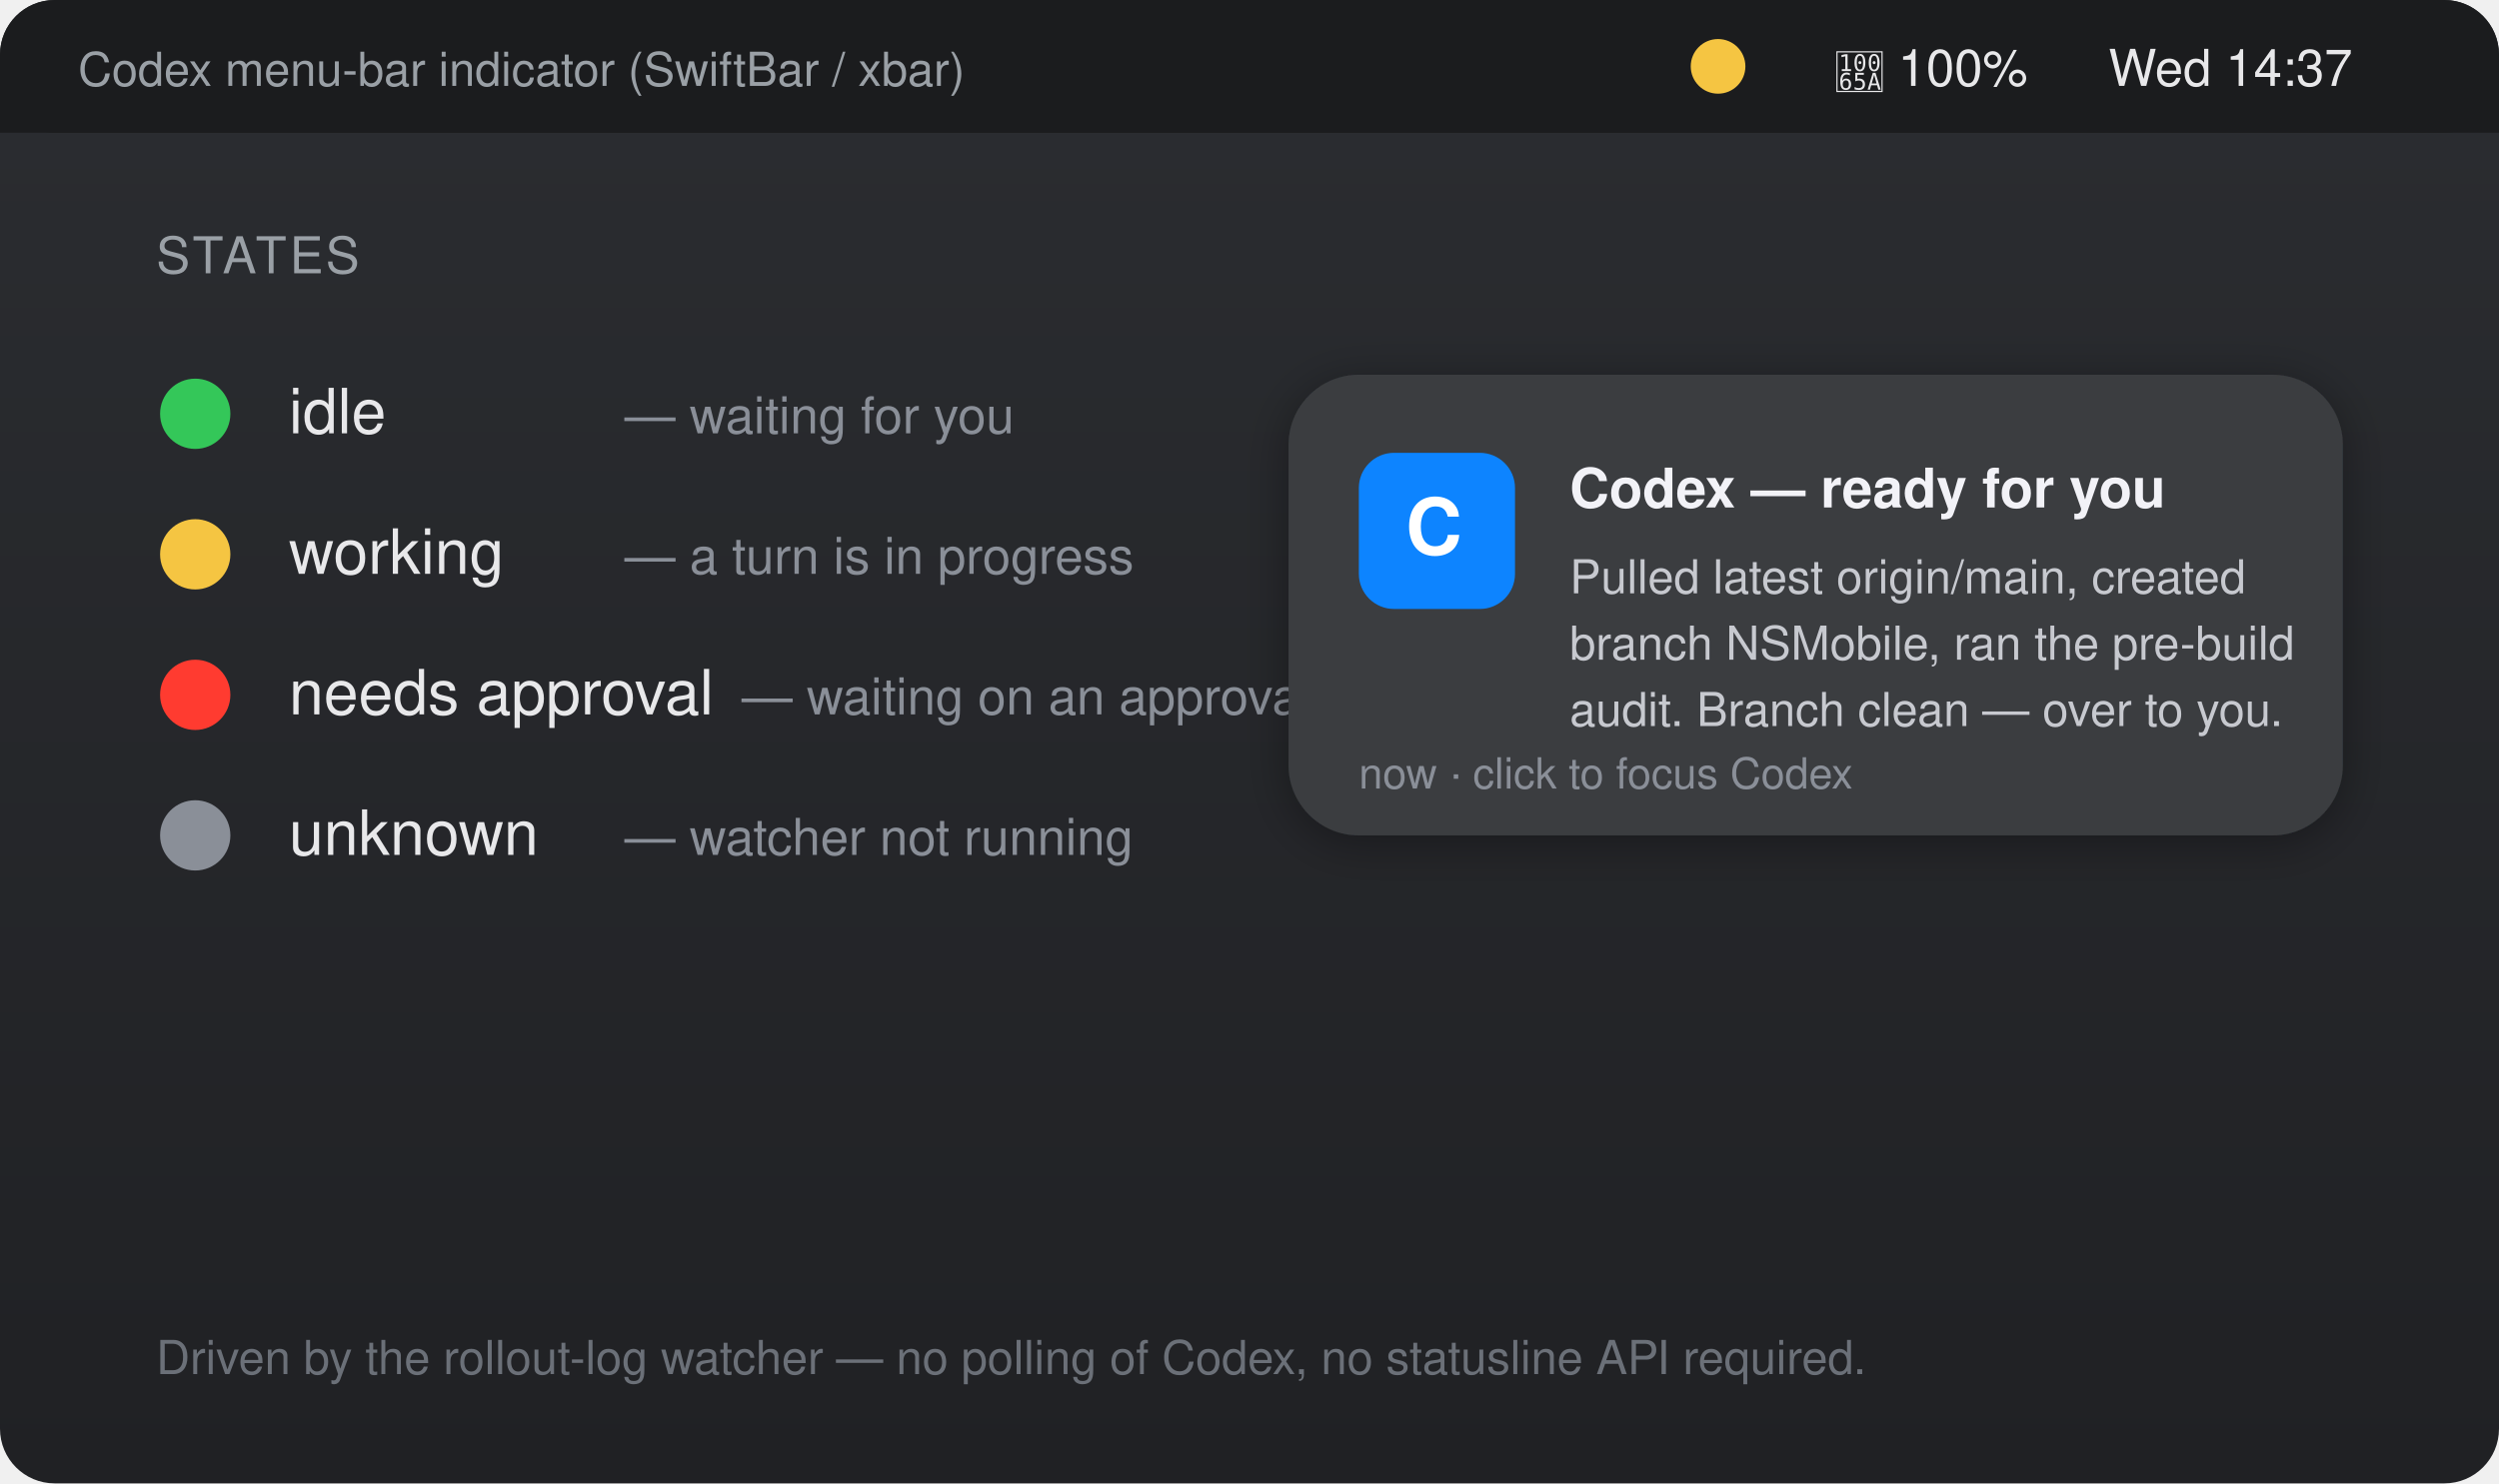
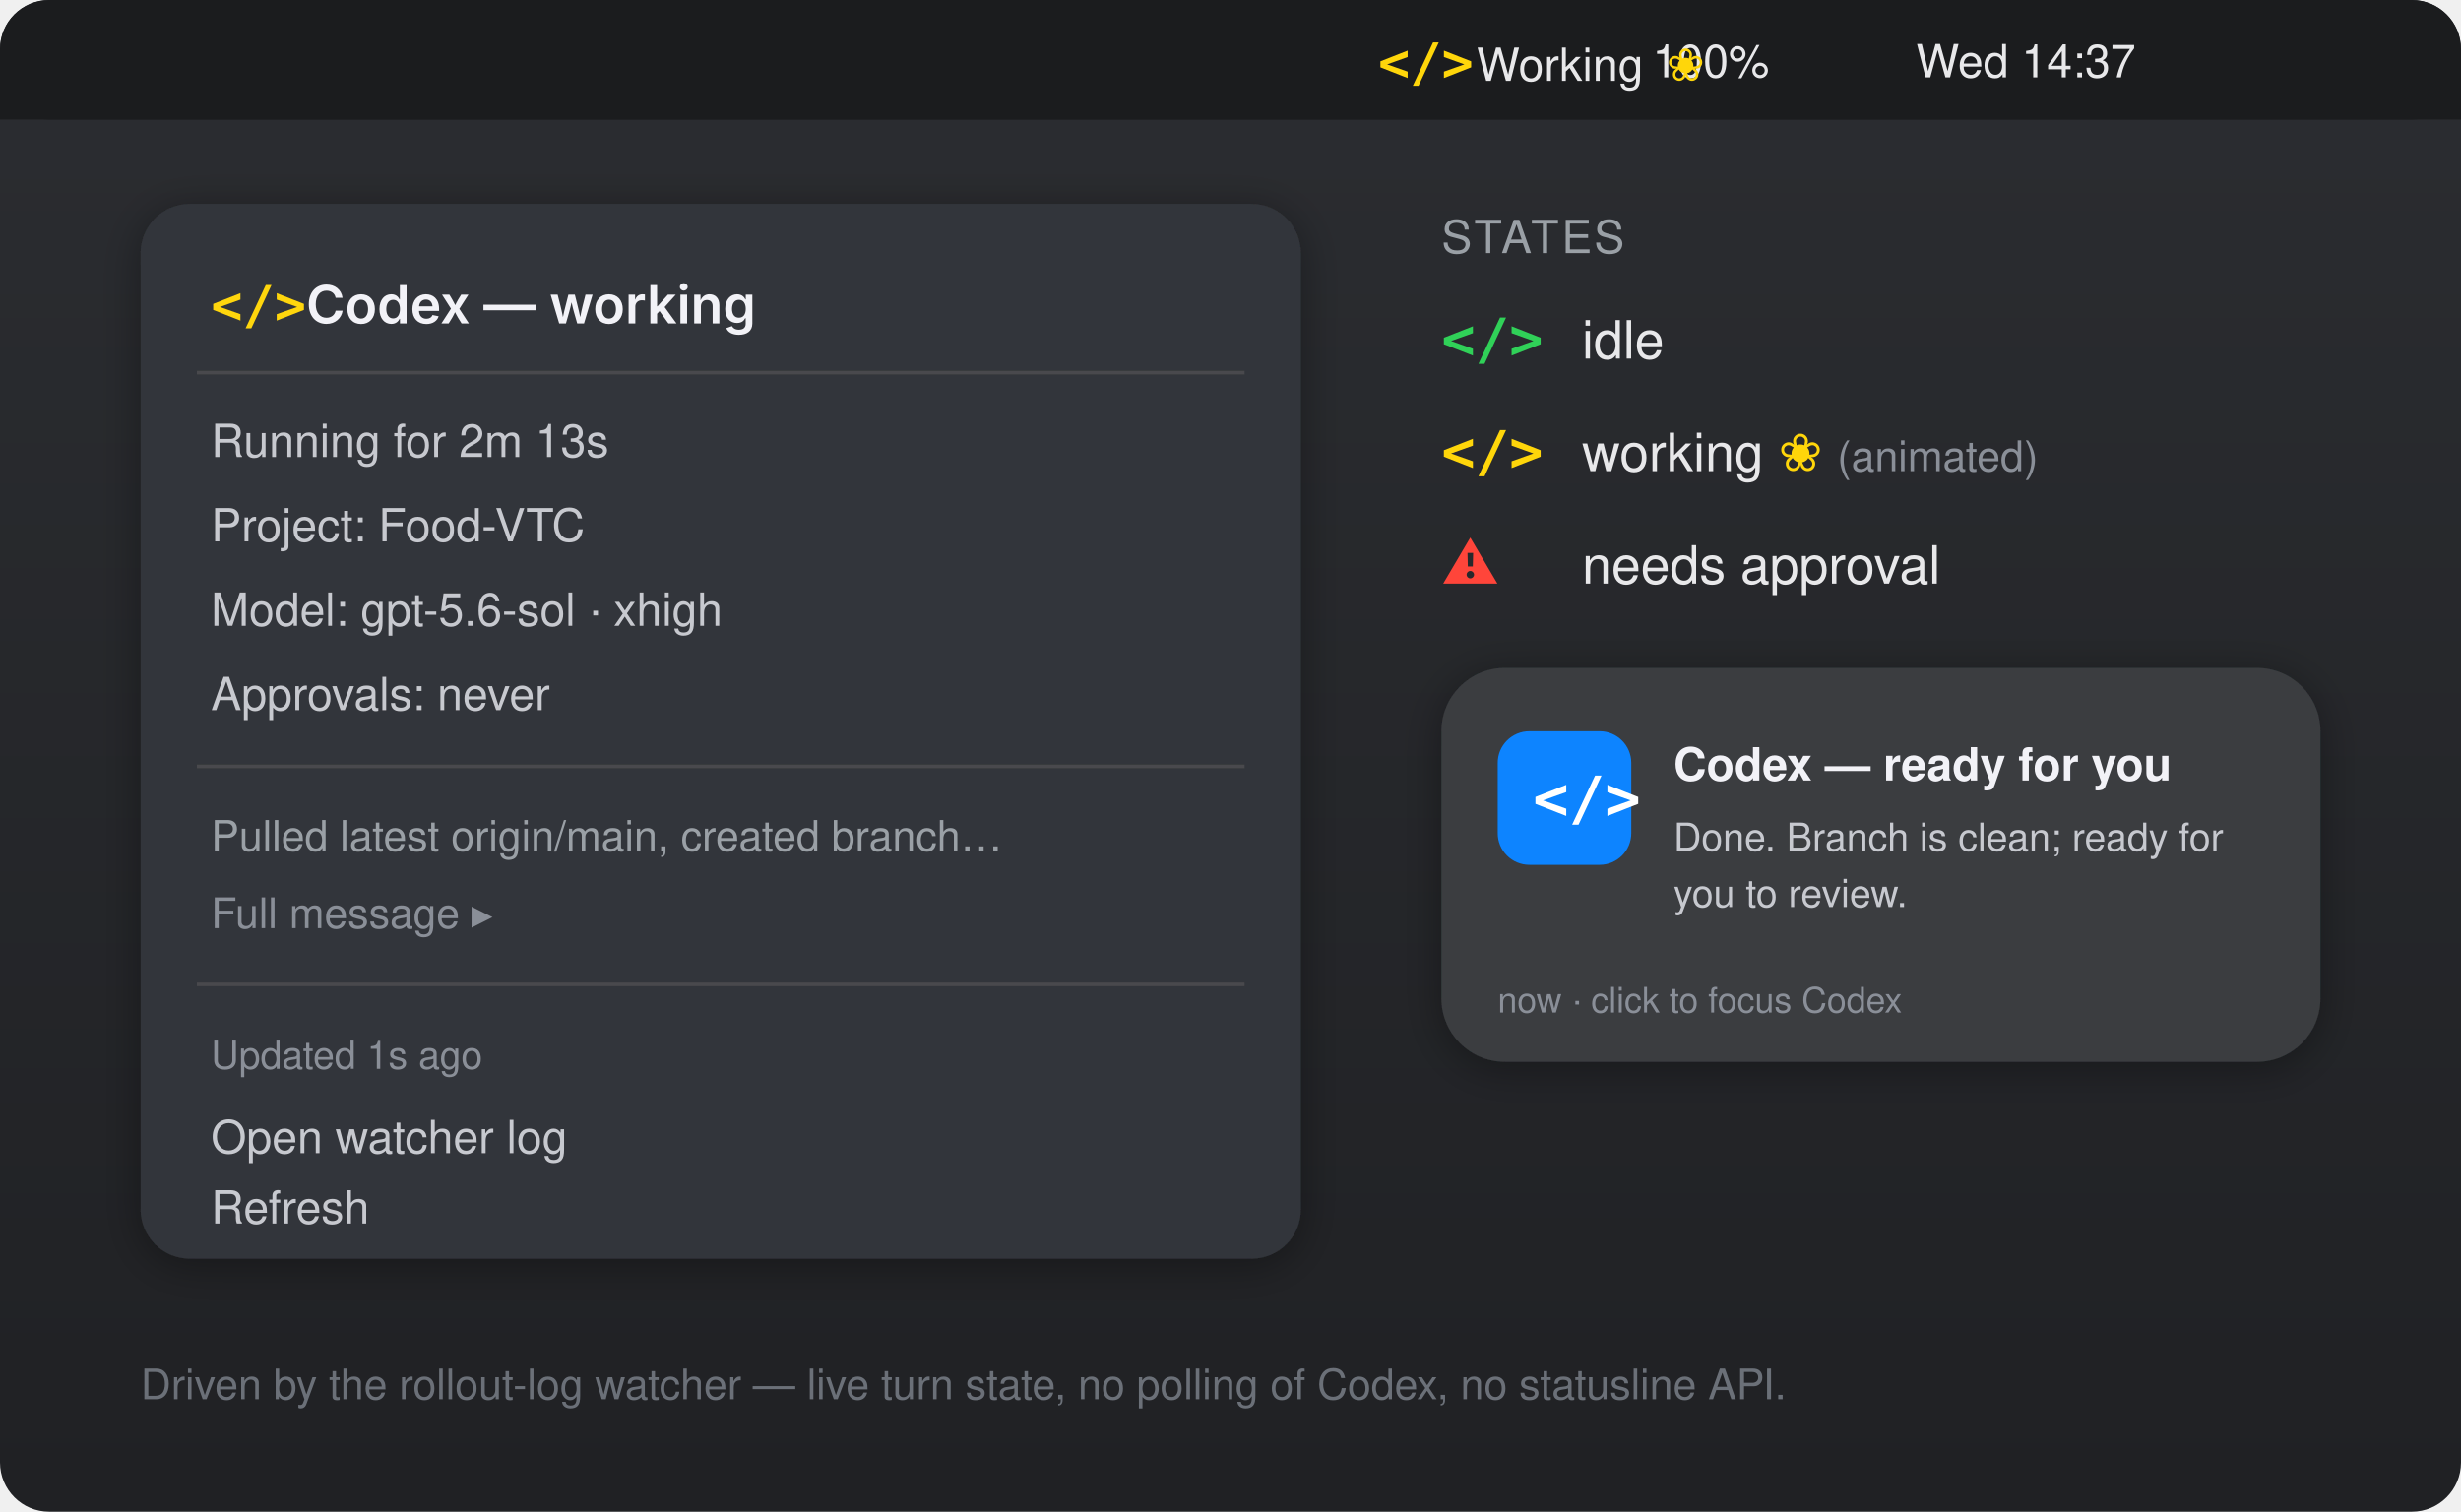
- <svg xmlns="http://www.w3.org/2000/svg" viewBox="0 0 640 380" font-family="-apple-system, Helvetica, Arial, sans-serif">
+ <svg xmlns="http://www.w3.org/2000/svg" viewBox="0 0 700 430" font-family="-apple-system, Helvetica, Arial, sans-serif">
  <defs>
    <linearGradient id="bg" x1="0" y1="0" x2="0" y2="1">
      <stop offset="0" stop-color="#2b2d31" />
      <stop offset="1" stop-color="#202124" />
    </linearGradient>
-     <filter id="shadow" x="-20%" y="-20%" width="140%" height="140%">
+     <filter id="sh" x="-20%" y="-20%" width="140%" height="140%">
      <feDropShadow dx="0" dy="2" stdDeviation="6" flood-color="#000" flood-opacity="0.35" />
    </filter>
  </defs>
-   <rect width="640" height="380" rx="14" fill="url(#bg)" />
-   <rect x="0" y="0" width="640" height="34" rx="14" fill="#1b1c1e" />
-   <rect x="0" y="14" width="640" height="20" fill="#1b1c1e" />
-   <text x="470" y="22" fill="#e8e8ea" font-size="13">􀙚  100%</text>
-   <text x="540" y="22" fill="#e8e8ea" font-size="13">Wed 14:37</text>
-   <circle cx="440" cy="17" r="7" fill="#f5c542" />
-   <text x="20" y="22" fill="#9aa0a6" font-size="12">Codex menu-bar indicator (SwiftBar / xbar)</text>
-   <g transform="translate(40,70)">
+   <rect width="700" height="430" rx="14" fill="url(#bg)" />
+   <rect x="0" y="0" width="700" height="34" rx="14" fill="#1b1c1e" />
+   <rect x="0" y="14" width="700" height="20" fill="#1b1c1e" />
+   <text x="470" y="22" fill="#e8e8ea" font-size="13">100%</text>
+   <text x="545" y="22" fill="#e8e8ea" font-size="13">Wed 14:37</text>
+   <text x="392" y="23" font-size="15" font-weight="700" fill="#ffd60a" font-family="Menlo, monospace">&lt;/&gt;</text>
+   <text x="420" y="23" font-size="13" fill="#e8e8ea">Working</text>
+   <text x="474" y="23" font-size="13" fill="#ffd60a">❀</text>
+   <g transform="translate(40,58)" filter="url(#sh)">
+     <rect width="330" height="300" rx="14" fill="#33353a" />
+     <text x="20" y="34" font-size="15" font-weight="600" fill="#ffd60a" font-family="Menlo, monospace">&lt;/&gt;<tspan font-family="-apple-system" font-weight="600" fill="#f2f2f7">  Codex — working</tspan>
+     </text>
+     <line x1="16" y1="48" x2="314" y2="48" stroke="#48494e" />
+     <text x="20" y="72" font-size="13" fill="#c7c9cf">Running for 2m 13s</text>
+     <text x="20" y="96" font-size="13" fill="#c7c9cf">Project: Food-VTC</text>
+     <text x="20" y="120" font-size="13" fill="#c7c9cf">Model: gpt-5.6-sol  ·  xhigh</text>
+     <text x="20" y="144" font-size="13" fill="#c7c9cf">Approvals: never</text>
+     <line x1="16" y1="160" x2="314" y2="160" stroke="#48494e" />
+     <text x="20" y="184" font-size="12" fill="#9aa0a6">Pulled latest origin/main, created branch…</text>
+     <text x="20" y="206" font-size="12" fill="#8a8f98">Full message ▸</text>
+     <line x1="16" y1="222" x2="314" y2="222" stroke="#48494e" />
+     <text x="20" y="246" font-size="11" fill="#8a8f98">Updated 1s ago</text>
+     <text x="20" y="270" font-size="13" fill="#c7c9cf">Open watcher log</text>
+     <text x="20" y="290" font-size="13" fill="#c7c9cf">Refresh</text>
+   </g>
+   <g transform="translate(410,72)">
    <text x="0" y="0" fill="#9aa0a6" font-size="13" letter-spacing="1">STATES</text>
-     <g transform="translate(0,26)">
-       <circle cx="10" cy="10" r="9" fill="#34c759" />
-       <text x="34" y="15" fill="#e8e8ea" font-size="16">idle</text>
-       <text x="120" y="15" fill="#8a8f98" font-size="13">— waiting for you</text>
-     </g>
-     <g transform="translate(0,62)">
-       <circle cx="10" cy="10" r="9" fill="#f5c542" />
-       <text x="34" y="15" fill="#e8e8ea" font-size="16">working</text>
-       <text x="120" y="15" fill="#8a8f98" font-size="13">— a turn is in progress</text>
-     </g>
-     <g transform="translate(0,98)">
-       <circle cx="10" cy="10" r="9" fill="#ff3b30" />
-       <text x="34" y="15" fill="#e8e8ea" font-size="16">needs approval</text>
-       <text x="150" y="15" fill="#8a8f98" font-size="13">— waiting on an approval</text>
-     </g>
-     <g transform="translate(0,134)">
-       <circle cx="10" cy="10" r="9" fill="#8a8f98" />
-       <text x="34" y="15" fill="#e8e8ea" font-size="16">unknown</text>
-       <text x="120" y="15" fill="#8a8f98" font-size="13">— watcher not running</text>
-     </g>
+     <text x="0" y="30" font-size="16" font-weight="700" fill="#30d158" font-family="Menlo, monospace">&lt;/&gt;</text>
+     <text x="40" y="30" fill="#e8e8ea" font-size="15">idle</text>
+     <text x="0" y="62" font-size="16" font-weight="700" fill="#ffd60a" font-family="Menlo, monospace">&lt;/&gt;</text>
+     <text x="40" y="62" fill="#e8e8ea" font-size="15">working <tspan fill="#ffd60a">❀</tspan>
+       <tspan fill="#8a8f98" font-size="12">(animated)</tspan>
+     </text>
+     <text x="0" y="94" font-size="16" fill="#ff453a">⚠</text>
+     <text x="40" y="94" fill="#e8e8ea" font-size="15">needs approval</text>
  </g>
-   <g transform="translate(330,96)" filter="url(#shadow)">
-     <rect width="270" height="118" rx="18" fill="#3a3c40" />
-     <rect x="18" y="20" width="40" height="40" rx="9" fill="#0a84ff" />
-     <text x="30" y="46" fill="#fff" font-size="20" font-weight="700">C</text>
-     <text x="72" y="34" fill="#f2f2f7" font-size="14" font-weight="600">Codex — ready for you</text>
-     <text x="72" y="56" fill="#c7c9cf" font-size="12">Pulled latest origin/main, created</text>
-     <text x="72" y="73" fill="#c7c9cf" font-size="12">branch NSMobile, ran the pre-build</text>
-     <text x="72" y="90" fill="#c7c9cf" font-size="12">audit. Branch clean — over to you.</text>
-     <text x="18" y="106" fill="#8a8f98" font-size="11">now · click to focus Codex</text>
+   <g transform="translate(410,190)" filter="url(#sh)">
+     <rect width="250" height="112" rx="18" fill="#3a3c40" />
+     <rect x="16" y="18" width="38" height="38" rx="9" fill="#0a84ff" />
+     <text x="26" y="43" fill="#fff" font-size="17" font-weight="700" font-family="Menlo, monospace">&lt;/&gt;</text>
+     <text x="66" y="32" fill="#f2f2f7" font-size="13" font-weight="600">Codex — ready for you</text>
+     <text x="66" y="52" fill="#c7c9cf" font-size="11">Done. Branch is clean; ready for</text>
+     <text x="66" y="68" fill="#c7c9cf" font-size="11">you to review.</text>
+     <text x="16" y="98" fill="#8a8f98" font-size="10">now · click to focus Codex</text>
  </g>
-   <text x="40" y="352" fill="#6b7078" font-size="12">Driven by the rollout-log watcher — no polling of Codex, no statusline API required.</text>
+   <text x="40" y="398" fill="#6b7078" font-size="12">Driven by the rollout-log watcher — live turn state, no polling of Codex, no statusline API.</text>
</svg>
